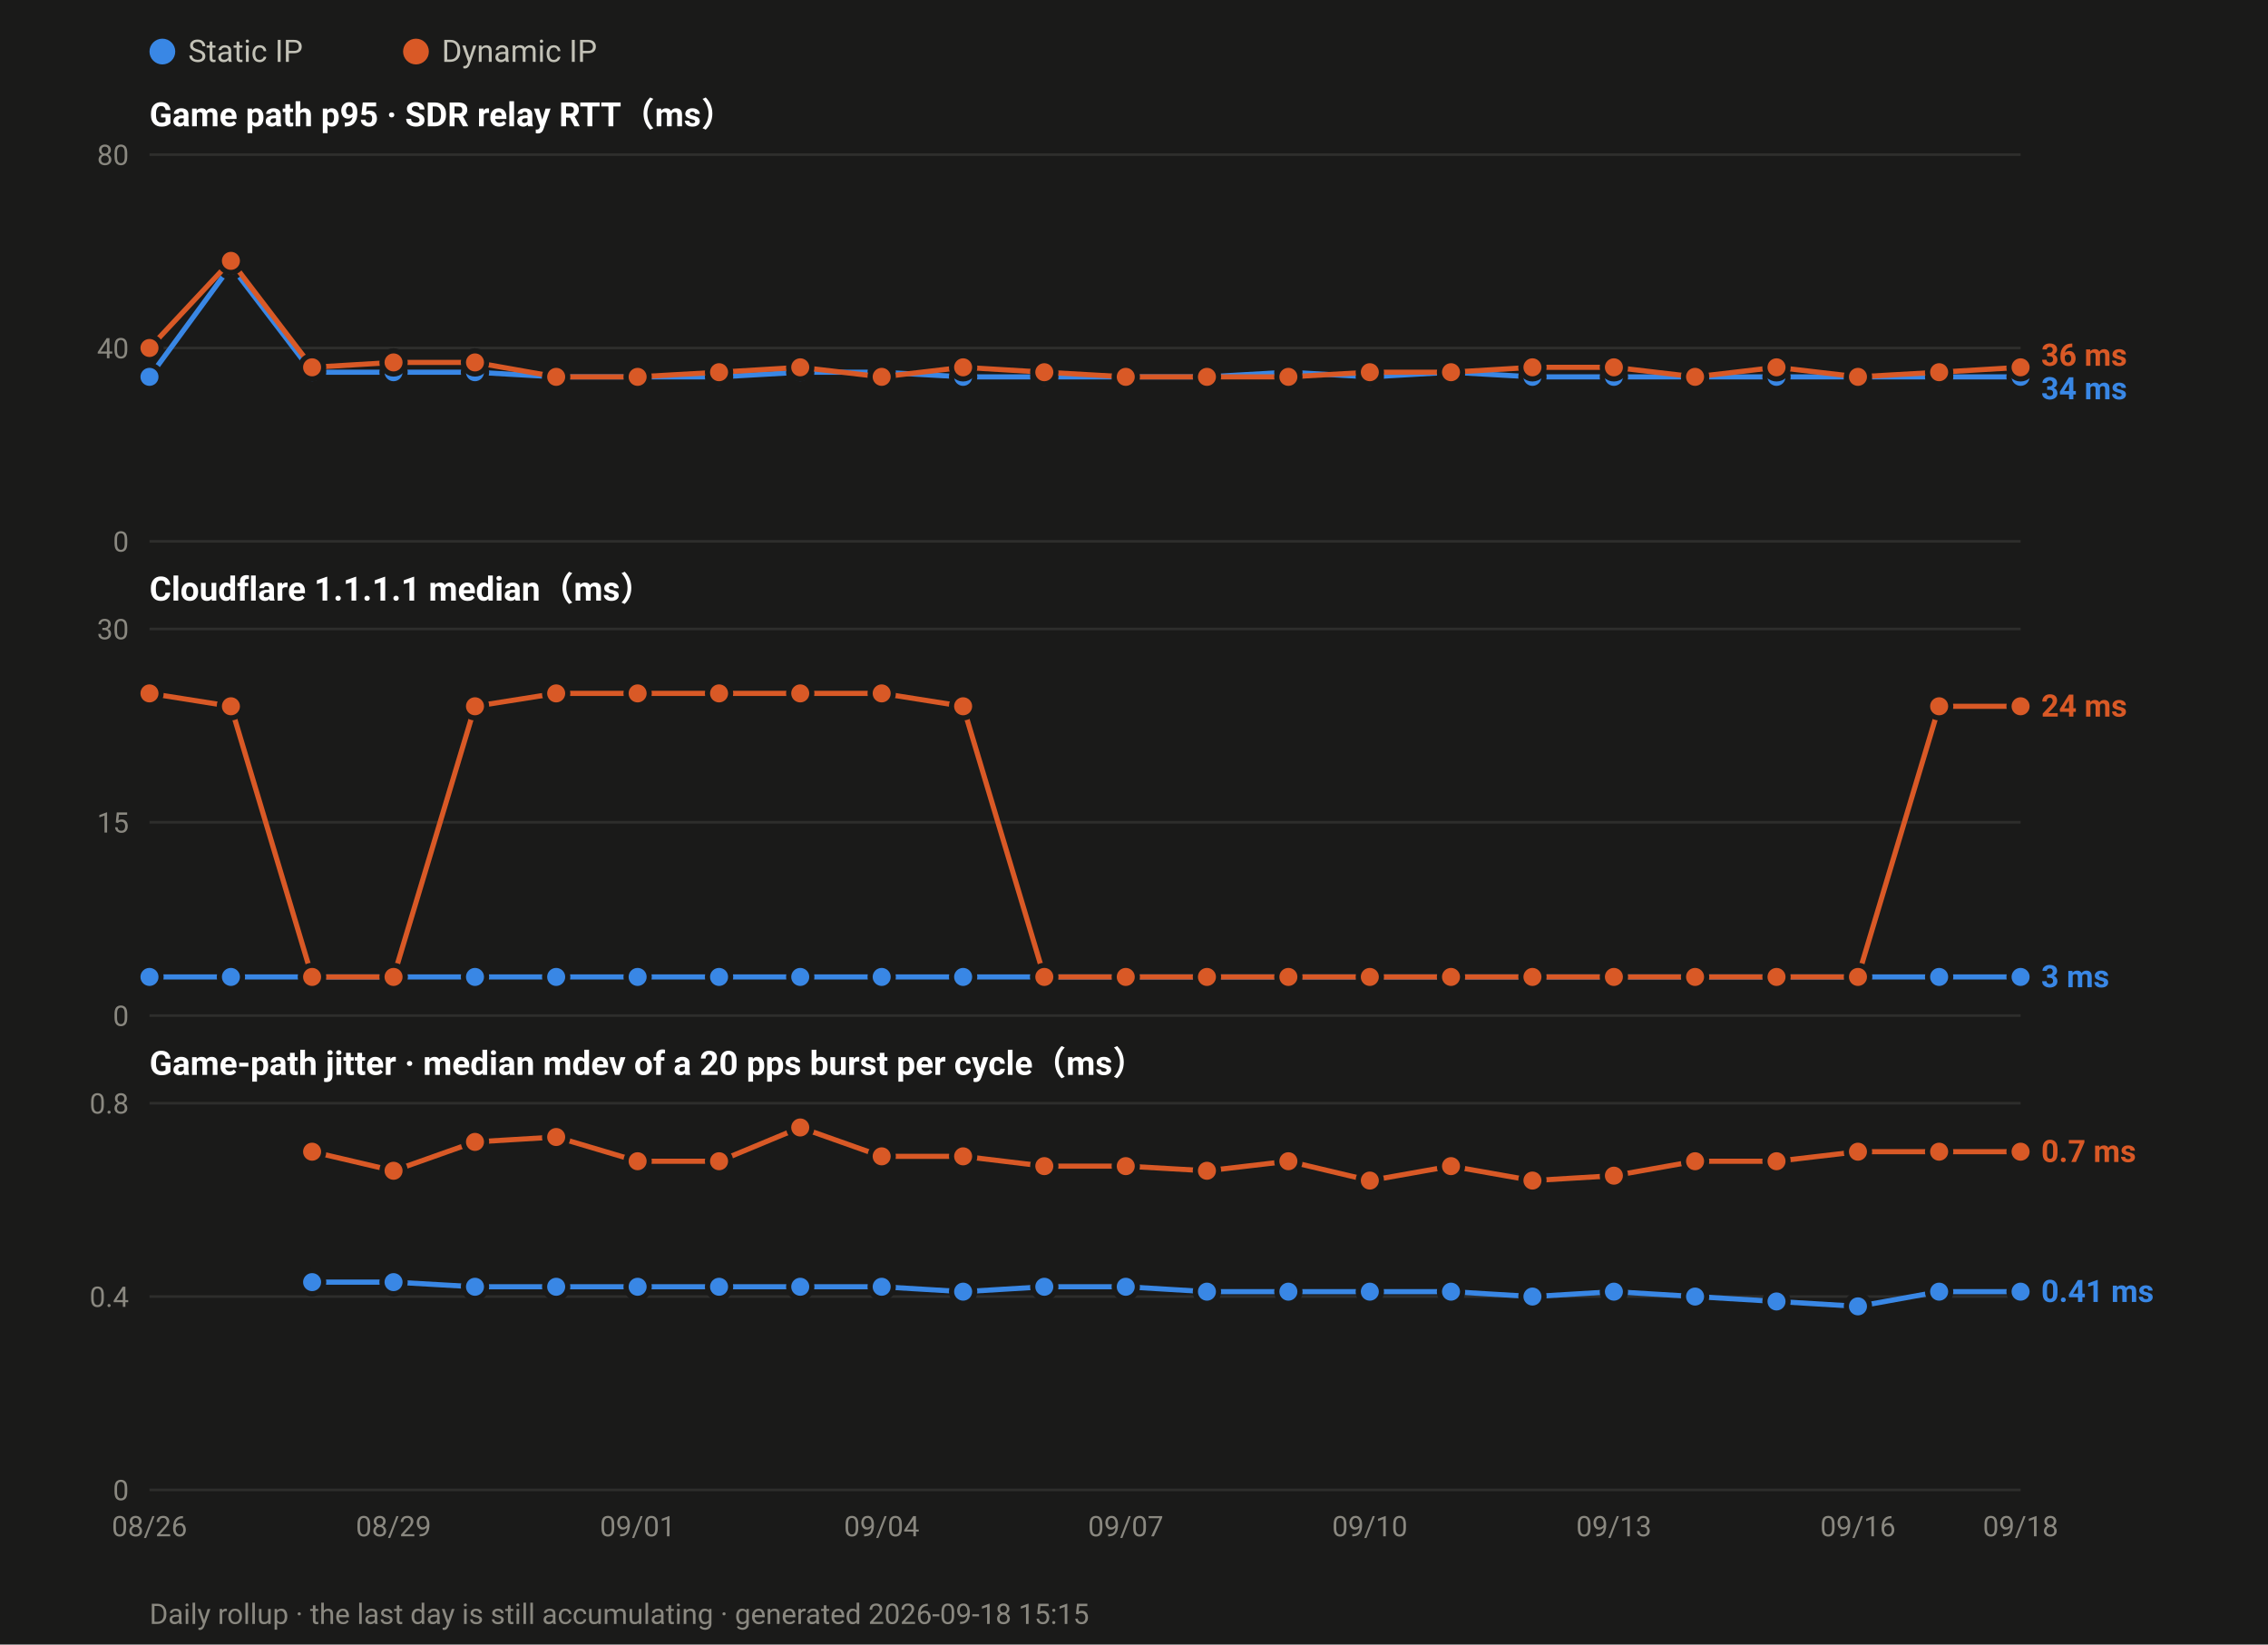
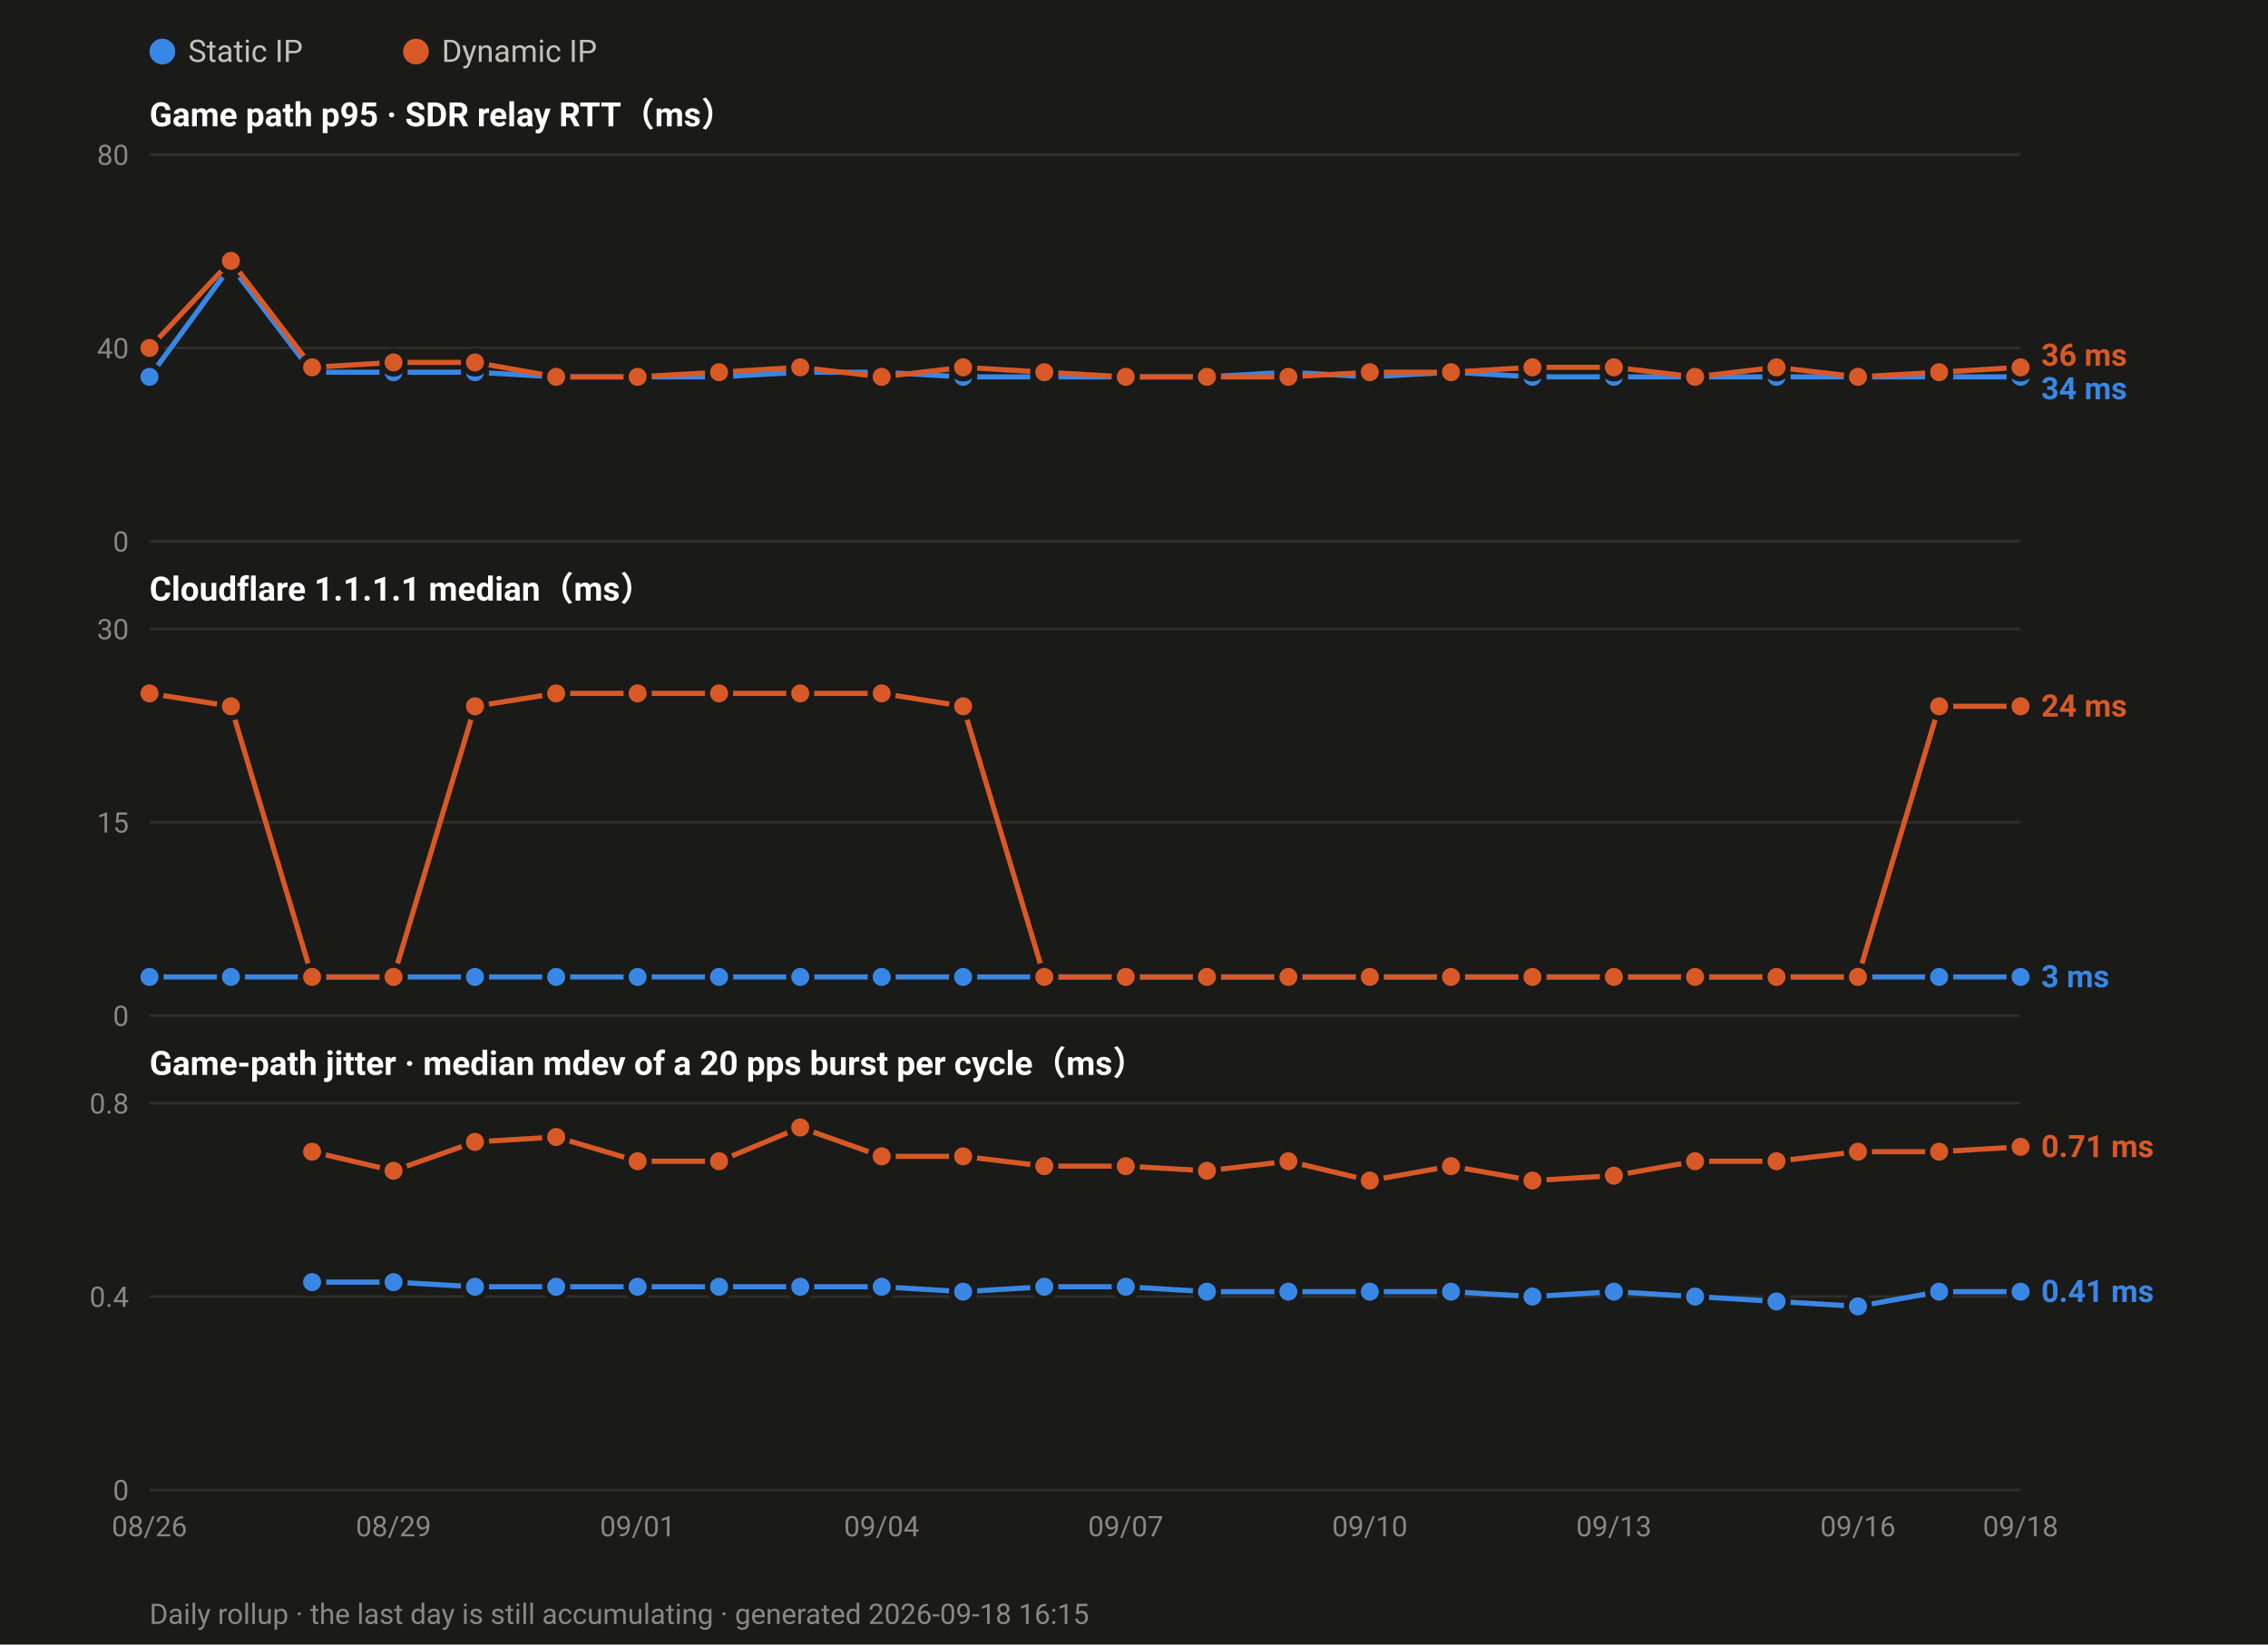
<svg xmlns="http://www.w3.org/2000/svg" width="880" height="638" viewBox="0 0 880 638" font-family="ui-sans-serif,-apple-system,Segoe UI,Roboto,Helvetica,Arial,sans-serif">
  <rect width="880" height="638" fill="#1a1a19" />
  <circle cx="63.0" cy="20" r="5" fill="#3987e5" />
  <text x="73.0" y="24" font-size="12" fill="#c3c2b7">Static IP</text>
  <circle cx="161.4" cy="20" r="5" fill="#d95926" />
  <text x="171.4" y="24" font-size="12" fill="#c3c2b7">Dynamic IP</text>
  <text x="58" y="49.0" font-size="13" font-weight="600" fill="#ffffff">Game path p95 · SDR relay RTT（ms）</text>
  <line x1="58" y1="210.0" x2="784.0" y2="210.0" stroke="#2e2e2c" stroke-width="1" />
  <text x="50" y="214.0" font-size="11" text-anchor="end" fill="#8a8880">0</text>
  <line x1="58" y1="135.0" x2="784.0" y2="135.0" stroke="#2e2e2c" stroke-width="1" />
  <text x="50" y="139.0" font-size="11" text-anchor="end" fill="#8a8880">40</text>
  <line x1="58" y1="60.0" x2="784.0" y2="60.0" stroke="#2e2e2c" stroke-width="1" />
  <text x="50" y="64.0" font-size="11" text-anchor="end" fill="#8a8880">80</text>
  <polyline fill="none" stroke="#3987e5" stroke-width="2" stroke-linejoin="round" points="58.0,146.2 89.6,103.1 121.1,144.4 152.7,144.4 184.3,144.4 215.8,146.2 247.4,146.2 279.0,146.2 310.5,144.4 342.1,144.4 373.7,146.2 405.2,146.2 436.8,146.2 468.3,146.2 499.9,144.4 531.5,146.2 563.0,144.4 594.6,146.2 626.2,146.2 657.7,146.2 689.3,146.2 720.9,146.2 752.4,146.2 784.0,146.2" />
  <circle cx="58.0" cy="146.2" r="4.5" fill="#3987e5" stroke="#1a1a19" stroke-width="2" />
  <circle cx="89.6" cy="103.1" r="4.5" fill="#3987e5" stroke="#1a1a19" stroke-width="2" />
  <circle cx="121.1" cy="144.4" r="4.5" fill="#3987e5" stroke="#1a1a19" stroke-width="2" />
  <circle cx="152.7" cy="144.4" r="4.5" fill="#3987e5" stroke="#1a1a19" stroke-width="2" />
  <circle cx="184.3" cy="144.4" r="4.5" fill="#3987e5" stroke="#1a1a19" stroke-width="2" />
  <circle cx="215.8" cy="146.2" r="4.5" fill="#3987e5" stroke="#1a1a19" stroke-width="2" />
  <circle cx="247.4" cy="146.2" r="4.5" fill="#3987e5" stroke="#1a1a19" stroke-width="2" />
  <circle cx="279.0" cy="146.2" r="4.5" fill="#3987e5" stroke="#1a1a19" stroke-width="2" />
  <circle cx="310.5" cy="144.4" r="4.5" fill="#3987e5" stroke="#1a1a19" stroke-width="2" />
  <circle cx="342.1" cy="144.4" r="4.5" fill="#3987e5" stroke="#1a1a19" stroke-width="2" />
  <circle cx="373.7" cy="146.2" r="4.5" fill="#3987e5" stroke="#1a1a19" stroke-width="2" />
  <circle cx="405.2" cy="146.2" r="4.5" fill="#3987e5" stroke="#1a1a19" stroke-width="2" />
  <circle cx="436.8" cy="146.2" r="4.5" fill="#3987e5" stroke="#1a1a19" stroke-width="2" />
  <circle cx="468.3" cy="146.2" r="4.5" fill="#3987e5" stroke="#1a1a19" stroke-width="2" />
  <circle cx="499.9" cy="144.4" r="4.5" fill="#3987e5" stroke="#1a1a19" stroke-width="2" />
  <circle cx="531.5" cy="146.2" r="4.5" fill="#3987e5" stroke="#1a1a19" stroke-width="2" />
  <circle cx="563.0" cy="144.4" r="4.5" fill="#3987e5" stroke="#1a1a19" stroke-width="2" />
  <circle cx="594.6" cy="146.2" r="4.5" fill="#3987e5" stroke="#1a1a19" stroke-width="2" />
  <circle cx="626.2" cy="146.2" r="4.5" fill="#3987e5" stroke="#1a1a19" stroke-width="2" />
  <circle cx="657.7" cy="146.2" r="4.5" fill="#3987e5" stroke="#1a1a19" stroke-width="2" />
  <circle cx="689.3" cy="146.2" r="4.5" fill="#3987e5" stroke="#1a1a19" stroke-width="2" />
  <circle cx="720.9" cy="146.2" r="4.5" fill="#3987e5" stroke="#1a1a19" stroke-width="2" />
  <circle cx="752.4" cy="146.2" r="4.5" fill="#3987e5" stroke="#1a1a19" stroke-width="2" />
  <circle cx="784.0" cy="146.2" r="4.5" fill="#3987e5" stroke="#1a1a19" stroke-width="2" />
  <polyline fill="none" stroke="#d95926" stroke-width="2" stroke-linejoin="round" points="58.0,135.0 89.6,101.2 121.1,142.5 152.7,140.6 184.3,140.6 215.8,146.2 247.4,146.2 279.0,144.4 310.5,142.5 342.1,146.2 373.7,142.5 405.2,144.4 436.8,146.2 468.3,146.2 499.9,146.2 531.5,144.4 563.0,144.4 594.6,142.5 626.2,142.5 657.7,146.2 689.3,142.5 720.9,146.2 752.4,144.4 784.0,142.5" />
  <circle cx="58.0" cy="135.0" r="4.5" fill="#d95926" stroke="#1a1a19" stroke-width="2" />
  <circle cx="89.6" cy="101.2" r="4.5" fill="#d95926" stroke="#1a1a19" stroke-width="2" />
  <circle cx="121.1" cy="142.5" r="4.5" fill="#d95926" stroke="#1a1a19" stroke-width="2" />
  <circle cx="152.7" cy="140.6" r="4.5" fill="#d95926" stroke="#1a1a19" stroke-width="2" />
  <circle cx="184.3" cy="140.6" r="4.5" fill="#d95926" stroke="#1a1a19" stroke-width="2" />
  <circle cx="215.8" cy="146.2" r="4.5" fill="#d95926" stroke="#1a1a19" stroke-width="2" />
  <circle cx="247.4" cy="146.2" r="4.5" fill="#d95926" stroke="#1a1a19" stroke-width="2" />
  <circle cx="279.0" cy="144.4" r="4.5" fill="#d95926" stroke="#1a1a19" stroke-width="2" />
  <circle cx="310.5" cy="142.5" r="4.5" fill="#d95926" stroke="#1a1a19" stroke-width="2" />
  <circle cx="342.1" cy="146.2" r="4.5" fill="#d95926" stroke="#1a1a19" stroke-width="2" />
  <circle cx="373.7" cy="142.5" r="4.5" fill="#d95926" stroke="#1a1a19" stroke-width="2" />
  <circle cx="405.2" cy="144.4" r="4.5" fill="#d95926" stroke="#1a1a19" stroke-width="2" />
  <circle cx="436.8" cy="146.2" r="4.5" fill="#d95926" stroke="#1a1a19" stroke-width="2" />
  <circle cx="468.3" cy="146.2" r="4.5" fill="#d95926" stroke="#1a1a19" stroke-width="2" />
  <circle cx="499.9" cy="146.2" r="4.5" fill="#d95926" stroke="#1a1a19" stroke-width="2" />
  <circle cx="531.5" cy="144.4" r="4.5" fill="#d95926" stroke="#1a1a19" stroke-width="2" />
  <circle cx="563.0" cy="144.4" r="4.5" fill="#d95926" stroke="#1a1a19" stroke-width="2" />
  <circle cx="594.6" cy="142.5" r="4.5" fill="#d95926" stroke="#1a1a19" stroke-width="2" />
  <circle cx="626.2" cy="142.5" r="4.5" fill="#d95926" stroke="#1a1a19" stroke-width="2" />
  <circle cx="657.7" cy="146.2" r="4.5" fill="#d95926" stroke="#1a1a19" stroke-width="2" />
  <circle cx="689.3" cy="142.5" r="4.5" fill="#d95926" stroke="#1a1a19" stroke-width="2" />
  <circle cx="720.9" cy="146.2" r="4.5" fill="#d95926" stroke="#1a1a19" stroke-width="2" />
  <circle cx="752.4" cy="144.4" r="4.5" fill="#d95926" stroke="#1a1a19" stroke-width="2" />
  <circle cx="784.0" cy="142.5" r="4.5" fill="#d95926" stroke="#1a1a19" stroke-width="2" />
  <text x="792.0" y="141.9" font-size="12" font-weight="600" fill="#d95926">36 ms</text>
  <text x="792.0" y="154.9" font-size="12" font-weight="600" fill="#3987e5">34 ms</text>
  <text x="58" y="233.0" font-size="13" font-weight="600" fill="#ffffff">Cloudflare 1.1.1.1 median（ms）</text>
  <line x1="58" y1="394.0" x2="784.0" y2="394.0" stroke="#2e2e2c" stroke-width="1" />
  <text x="50" y="398.0" font-size="11" text-anchor="end" fill="#8a8880">0</text>
  <line x1="58" y1="319.0" x2="784.0" y2="319.0" stroke="#2e2e2c" stroke-width="1" />
  <text x="50" y="323.0" font-size="11" text-anchor="end" fill="#8a8880">15</text>
  <line x1="58" y1="244.0" x2="784.0" y2="244.0" stroke="#2e2e2c" stroke-width="1" />
  <text x="50" y="248.0" font-size="11" text-anchor="end" fill="#8a8880">30</text>
  <polyline fill="none" stroke="#3987e5" stroke-width="2" stroke-linejoin="round" points="58.0,379.0 89.6,379.0 121.1,379.0 152.7,379.0 184.3,379.0 215.8,379.0 247.4,379.0 279.0,379.0 310.5,379.0 342.1,379.0 373.7,379.0 405.2,379.0 436.8,379.0 468.3,379.0 499.9,379.0 531.5,379.0 563.0,379.0 594.6,379.0 626.2,379.0 657.7,379.0 689.3,379.0 720.9,379.0 752.4,379.0 784.0,379.0" />
  <circle cx="58.0" cy="379.0" r="4.5" fill="#3987e5" stroke="#1a1a19" stroke-width="2" />
  <circle cx="89.6" cy="379.0" r="4.5" fill="#3987e5" stroke="#1a1a19" stroke-width="2" />
  <circle cx="121.1" cy="379.0" r="4.5" fill="#3987e5" stroke="#1a1a19" stroke-width="2" />
  <circle cx="152.7" cy="379.0" r="4.5" fill="#3987e5" stroke="#1a1a19" stroke-width="2" />
  <circle cx="184.3" cy="379.0" r="4.5" fill="#3987e5" stroke="#1a1a19" stroke-width="2" />
  <circle cx="215.8" cy="379.0" r="4.5" fill="#3987e5" stroke="#1a1a19" stroke-width="2" />
  <circle cx="247.4" cy="379.0" r="4.5" fill="#3987e5" stroke="#1a1a19" stroke-width="2" />
  <circle cx="279.0" cy="379.0" r="4.5" fill="#3987e5" stroke="#1a1a19" stroke-width="2" />
  <circle cx="310.5" cy="379.0" r="4.5" fill="#3987e5" stroke="#1a1a19" stroke-width="2" />
  <circle cx="342.1" cy="379.0" r="4.5" fill="#3987e5" stroke="#1a1a19" stroke-width="2" />
  <circle cx="373.7" cy="379.0" r="4.5" fill="#3987e5" stroke="#1a1a19" stroke-width="2" />
  <circle cx="405.2" cy="379.0" r="4.5" fill="#3987e5" stroke="#1a1a19" stroke-width="2" />
  <circle cx="436.8" cy="379.0" r="4.5" fill="#3987e5" stroke="#1a1a19" stroke-width="2" />
  <circle cx="468.3" cy="379.0" r="4.5" fill="#3987e5" stroke="#1a1a19" stroke-width="2" />
  <circle cx="499.9" cy="379.0" r="4.5" fill="#3987e5" stroke="#1a1a19" stroke-width="2" />
  <circle cx="531.5" cy="379.0" r="4.5" fill="#3987e5" stroke="#1a1a19" stroke-width="2" />
  <circle cx="563.0" cy="379.0" r="4.5" fill="#3987e5" stroke="#1a1a19" stroke-width="2" />
  <circle cx="594.6" cy="379.0" r="4.5" fill="#3987e5" stroke="#1a1a19" stroke-width="2" />
  <circle cx="626.2" cy="379.0" r="4.5" fill="#3987e5" stroke="#1a1a19" stroke-width="2" />
  <circle cx="657.7" cy="379.0" r="4.5" fill="#3987e5" stroke="#1a1a19" stroke-width="2" />
  <circle cx="689.3" cy="379.0" r="4.5" fill="#3987e5" stroke="#1a1a19" stroke-width="2" />
  <circle cx="720.9" cy="379.0" r="4.5" fill="#3987e5" stroke="#1a1a19" stroke-width="2" />
  <circle cx="752.4" cy="379.0" r="4.5" fill="#3987e5" stroke="#1a1a19" stroke-width="2" />
  <circle cx="784.0" cy="379.0" r="4.5" fill="#3987e5" stroke="#1a1a19" stroke-width="2" />
  <polyline fill="none" stroke="#d95926" stroke-width="2" stroke-linejoin="round" points="58.0,269.0 89.6,274.0 121.1,379.0 152.7,379.0 184.3,274.0 215.8,269.0 247.4,269.0 279.0,269.0 310.5,269.0 342.1,269.0 373.7,274.0 405.2,379.0 436.8,379.0 468.3,379.0 499.9,379.0 531.5,379.0 563.0,379.0 594.6,379.0 626.2,379.0 657.7,379.0 689.3,379.0 720.9,379.0 752.4,274.0 784.0,274.0" />
  <circle cx="58.0" cy="269.0" r="4.5" fill="#d95926" stroke="#1a1a19" stroke-width="2" />
  <circle cx="89.6" cy="274.0" r="4.5" fill="#d95926" stroke="#1a1a19" stroke-width="2" />
  <circle cx="121.1" cy="379.0" r="4.5" fill="#d95926" stroke="#1a1a19" stroke-width="2" />
  <circle cx="152.7" cy="379.0" r="4.5" fill="#d95926" stroke="#1a1a19" stroke-width="2" />
  <circle cx="184.3" cy="274.0" r="4.5" fill="#d95926" stroke="#1a1a19" stroke-width="2" />
  <circle cx="215.8" cy="269.0" r="4.5" fill="#d95926" stroke="#1a1a19" stroke-width="2" />
  <circle cx="247.4" cy="269.0" r="4.5" fill="#d95926" stroke="#1a1a19" stroke-width="2" />
  <circle cx="279.0" cy="269.0" r="4.5" fill="#d95926" stroke="#1a1a19" stroke-width="2" />
  <circle cx="310.5" cy="269.0" r="4.5" fill="#d95926" stroke="#1a1a19" stroke-width="2" />
  <circle cx="342.1" cy="269.0" r="4.5" fill="#d95926" stroke="#1a1a19" stroke-width="2" />
  <circle cx="373.7" cy="274.0" r="4.5" fill="#d95926" stroke="#1a1a19" stroke-width="2" />
  <circle cx="405.2" cy="379.0" r="4.5" fill="#d95926" stroke="#1a1a19" stroke-width="2" />
  <circle cx="436.8" cy="379.0" r="4.5" fill="#d95926" stroke="#1a1a19" stroke-width="2" />
  <circle cx="468.3" cy="379.0" r="4.5" fill="#d95926" stroke="#1a1a19" stroke-width="2" />
  <circle cx="499.9" cy="379.0" r="4.5" fill="#d95926" stroke="#1a1a19" stroke-width="2" />
  <circle cx="531.5" cy="379.0" r="4.5" fill="#d95926" stroke="#1a1a19" stroke-width="2" />
  <circle cx="563.0" cy="379.0" r="4.5" fill="#d95926" stroke="#1a1a19" stroke-width="2" />
  <circle cx="594.6" cy="379.0" r="4.5" fill="#d95926" stroke="#1a1a19" stroke-width="2" />
  <circle cx="626.2" cy="379.0" r="4.5" fill="#d95926" stroke="#1a1a19" stroke-width="2" />
  <circle cx="657.7" cy="379.0" r="4.5" fill="#d95926" stroke="#1a1a19" stroke-width="2" />
  <circle cx="689.3" cy="379.0" r="4.5" fill="#d95926" stroke="#1a1a19" stroke-width="2" />
  <circle cx="720.9" cy="379.0" r="4.5" fill="#d95926" stroke="#1a1a19" stroke-width="2" />
  <circle cx="752.4" cy="274.0" r="4.5" fill="#d95926" stroke="#1a1a19" stroke-width="2" />
  <circle cx="784.0" cy="274.0" r="4.5" fill="#d95926" stroke="#1a1a19" stroke-width="2" />
  <text x="792.0" y="278.0" font-size="12" font-weight="600" fill="#d95926">24 ms</text>
  <text x="792.0" y="383.0" font-size="12" font-weight="600" fill="#3987e5">3 ms</text>
  <text x="58" y="417.0" font-size="13" font-weight="600" fill="#ffffff">Game-path jitter · median mdev of a 20 pps burst per cycle（ms）</text>
  <line x1="58" y1="578.0" x2="784.0" y2="578.0" stroke="#2e2e2c" stroke-width="1" />
  <text x="50" y="582.0" font-size="11" text-anchor="end" fill="#8a8880">0</text>
  <line x1="58" y1="503.0" x2="784.0" y2="503.0" stroke="#2e2e2c" stroke-width="1" />
  <text x="50" y="507.0" font-size="11" text-anchor="end" fill="#8a8880">0.4</text>
  <line x1="58" y1="428.0" x2="784.0" y2="428.0" stroke="#2e2e2c" stroke-width="1" />
  <text x="50" y="432.0" font-size="11" text-anchor="end" fill="#8a8880">0.8</text>
  <polyline fill="none" stroke="#3987e5" stroke-width="2" stroke-linejoin="round" points="121.1,497.4 152.7,497.4 184.3,499.2 215.8,499.2 247.4,499.2 279.0,499.2 310.5,499.2 342.1,499.2 373.7,501.1 405.2,499.2 436.8,499.2 468.3,501.1 499.9,501.1 531.5,501.1 563.0,501.1 594.6,503.0 626.2,501.1 657.7,503.0 689.3,504.9 720.9,506.8 752.4,501.1 784.0,501.1" />
  <circle cx="121.1" cy="497.4" r="4.5" fill="#3987e5" stroke="#1a1a19" stroke-width="2" />
  <circle cx="152.7" cy="497.4" r="4.5" fill="#3987e5" stroke="#1a1a19" stroke-width="2" />
  <circle cx="184.3" cy="499.2" r="4.5" fill="#3987e5" stroke="#1a1a19" stroke-width="2" />
  <circle cx="215.8" cy="499.2" r="4.5" fill="#3987e5" stroke="#1a1a19" stroke-width="2" />
  <circle cx="247.4" cy="499.2" r="4.5" fill="#3987e5" stroke="#1a1a19" stroke-width="2" />
  <circle cx="279.0" cy="499.2" r="4.5" fill="#3987e5" stroke="#1a1a19" stroke-width="2" />
  <circle cx="310.5" cy="499.2" r="4.5" fill="#3987e5" stroke="#1a1a19" stroke-width="2" />
  <circle cx="342.1" cy="499.2" r="4.5" fill="#3987e5" stroke="#1a1a19" stroke-width="2" />
  <circle cx="373.7" cy="501.1" r="4.5" fill="#3987e5" stroke="#1a1a19" stroke-width="2" />
  <circle cx="405.2" cy="499.2" r="4.5" fill="#3987e5" stroke="#1a1a19" stroke-width="2" />
  <circle cx="436.8" cy="499.2" r="4.5" fill="#3987e5" stroke="#1a1a19" stroke-width="2" />
  <circle cx="468.3" cy="501.1" r="4.5" fill="#3987e5" stroke="#1a1a19" stroke-width="2" />
  <circle cx="499.9" cy="501.1" r="4.5" fill="#3987e5" stroke="#1a1a19" stroke-width="2" />
  <circle cx="531.5" cy="501.1" r="4.5" fill="#3987e5" stroke="#1a1a19" stroke-width="2" />
  <circle cx="563.0" cy="501.1" r="4.5" fill="#3987e5" stroke="#1a1a19" stroke-width="2" />
  <circle cx="594.6" cy="503.0" r="4.5" fill="#3987e5" stroke="#1a1a19" stroke-width="2" />
  <circle cx="626.2" cy="501.1" r="4.5" fill="#3987e5" stroke="#1a1a19" stroke-width="2" />
  <circle cx="657.7" cy="503.0" r="4.5" fill="#3987e5" stroke="#1a1a19" stroke-width="2" />
  <circle cx="689.3" cy="504.9" r="4.5" fill="#3987e5" stroke="#1a1a19" stroke-width="2" />
  <circle cx="720.9" cy="506.8" r="4.5" fill="#3987e5" stroke="#1a1a19" stroke-width="2" />
  <circle cx="752.4" cy="501.1" r="4.5" fill="#3987e5" stroke="#1a1a19" stroke-width="2" />
  <circle cx="784.0" cy="501.1" r="4.5" fill="#3987e5" stroke="#1a1a19" stroke-width="2" />
-   <polyline fill="none" stroke="#d95926" stroke-width="2" stroke-linejoin="round" points="121.1,446.8 152.7,454.2 184.3,443.0 215.8,441.1 247.4,450.5 279.0,450.5 310.5,437.4 342.1,448.6 373.7,448.6 405.2,452.4 436.8,452.4 468.3,454.2 499.9,450.5 531.5,458.0 563.0,452.4 594.6,458.0 626.2,456.1 657.7,450.5 689.3,450.5 720.9,446.8 752.4,446.8 784.0,446.8" />
+   <polyline fill="none" stroke="#d95926" stroke-width="2" stroke-linejoin="round" points="121.1,446.8 152.7,454.2 184.3,443.0 215.8,441.1 247.4,450.5 279.0,450.5 310.5,437.4 342.1,448.6 373.7,448.6 405.2,452.4 436.8,452.4 468.3,454.2 499.9,450.5 531.5,458.0 563.0,452.4 594.6,458.0 626.2,456.1 657.7,450.5 689.3,450.5 720.9,446.8 752.4,446.8 784.0,444.9" />
  <circle cx="121.1" cy="446.8" r="4.5" fill="#d95926" stroke="#1a1a19" stroke-width="2" />
  <circle cx="152.7" cy="454.2" r="4.5" fill="#d95926" stroke="#1a1a19" stroke-width="2" />
  <circle cx="184.3" cy="443.0" r="4.5" fill="#d95926" stroke="#1a1a19" stroke-width="2" />
  <circle cx="215.8" cy="441.1" r="4.5" fill="#d95926" stroke="#1a1a19" stroke-width="2" />
  <circle cx="247.4" cy="450.5" r="4.5" fill="#d95926" stroke="#1a1a19" stroke-width="2" />
  <circle cx="279.0" cy="450.5" r="4.5" fill="#d95926" stroke="#1a1a19" stroke-width="2" />
  <circle cx="310.5" cy="437.4" r="4.5" fill="#d95926" stroke="#1a1a19" stroke-width="2" />
  <circle cx="342.1" cy="448.6" r="4.5" fill="#d95926" stroke="#1a1a19" stroke-width="2" />
  <circle cx="373.7" cy="448.6" r="4.5" fill="#d95926" stroke="#1a1a19" stroke-width="2" />
  <circle cx="405.2" cy="452.4" r="4.5" fill="#d95926" stroke="#1a1a19" stroke-width="2" />
  <circle cx="436.8" cy="452.4" r="4.5" fill="#d95926" stroke="#1a1a19" stroke-width="2" />
  <circle cx="468.3" cy="454.2" r="4.5" fill="#d95926" stroke="#1a1a19" stroke-width="2" />
  <circle cx="499.9" cy="450.5" r="4.5" fill="#d95926" stroke="#1a1a19" stroke-width="2" />
  <circle cx="531.5" cy="458.0" r="4.5" fill="#d95926" stroke="#1a1a19" stroke-width="2" />
  <circle cx="563.0" cy="452.4" r="4.5" fill="#d95926" stroke="#1a1a19" stroke-width="2" />
  <circle cx="594.6" cy="458.0" r="4.5" fill="#d95926" stroke="#1a1a19" stroke-width="2" />
  <circle cx="626.2" cy="456.1" r="4.5" fill="#d95926" stroke="#1a1a19" stroke-width="2" />
  <circle cx="657.7" cy="450.5" r="4.5" fill="#d95926" stroke="#1a1a19" stroke-width="2" />
  <circle cx="689.3" cy="450.5" r="4.5" fill="#d95926" stroke="#1a1a19" stroke-width="2" />
  <circle cx="720.9" cy="446.8" r="4.5" fill="#d95926" stroke="#1a1a19" stroke-width="2" />
  <circle cx="752.4" cy="446.8" r="4.5" fill="#d95926" stroke="#1a1a19" stroke-width="2" />
-   <circle cx="784.0" cy="446.8" r="4.5" fill="#d95926" stroke="#1a1a19" stroke-width="2" />
-   <text x="792.0" y="450.8" font-size="12" font-weight="600" fill="#d95926">0.7 ms</text>
+   <circle cx="784.0" cy="444.9" r="4.5" fill="#d95926" stroke="#1a1a19" stroke-width="2" />
+   <text x="792.0" y="448.9" font-size="12" font-weight="600" fill="#d95926">0.71 ms</text>
  <text x="792.0" y="505.1" font-size="12" font-weight="600" fill="#3987e5">0.41 ms</text>
  <text x="58.0" y="596.0" font-size="11" text-anchor="middle" fill="#8a8880">08/26</text>
  <text x="152.7" y="596.0" font-size="11" text-anchor="middle" fill="#8a8880">08/29</text>
  <text x="247.4" y="596.0" font-size="11" text-anchor="middle" fill="#8a8880">09/01</text>
  <text x="342.1" y="596.0" font-size="11" text-anchor="middle" fill="#8a8880">09/04</text>
  <text x="436.8" y="596.0" font-size="11" text-anchor="middle" fill="#8a8880">09/07</text>
  <text x="531.5" y="596.0" font-size="11" text-anchor="middle" fill="#8a8880">09/10</text>
  <text x="626.2" y="596.0" font-size="11" text-anchor="middle" fill="#8a8880">09/13</text>
  <text x="720.9" y="596.0" font-size="11" text-anchor="middle" fill="#8a8880">09/16</text>
  <text x="784.0" y="596.0" font-size="11" text-anchor="middle" fill="#8a8880">09/18</text>
-   <text x="58" y="630" font-size="11" fill="#8a8880">Daily rollup · the last day is still accumulating · generated 2026-09-18 15:15</text>
+   <text x="58" y="630" font-size="11" fill="#8a8880">Daily rollup · the last day is still accumulating · generated 2026-09-18 16:15</text>
</svg>
